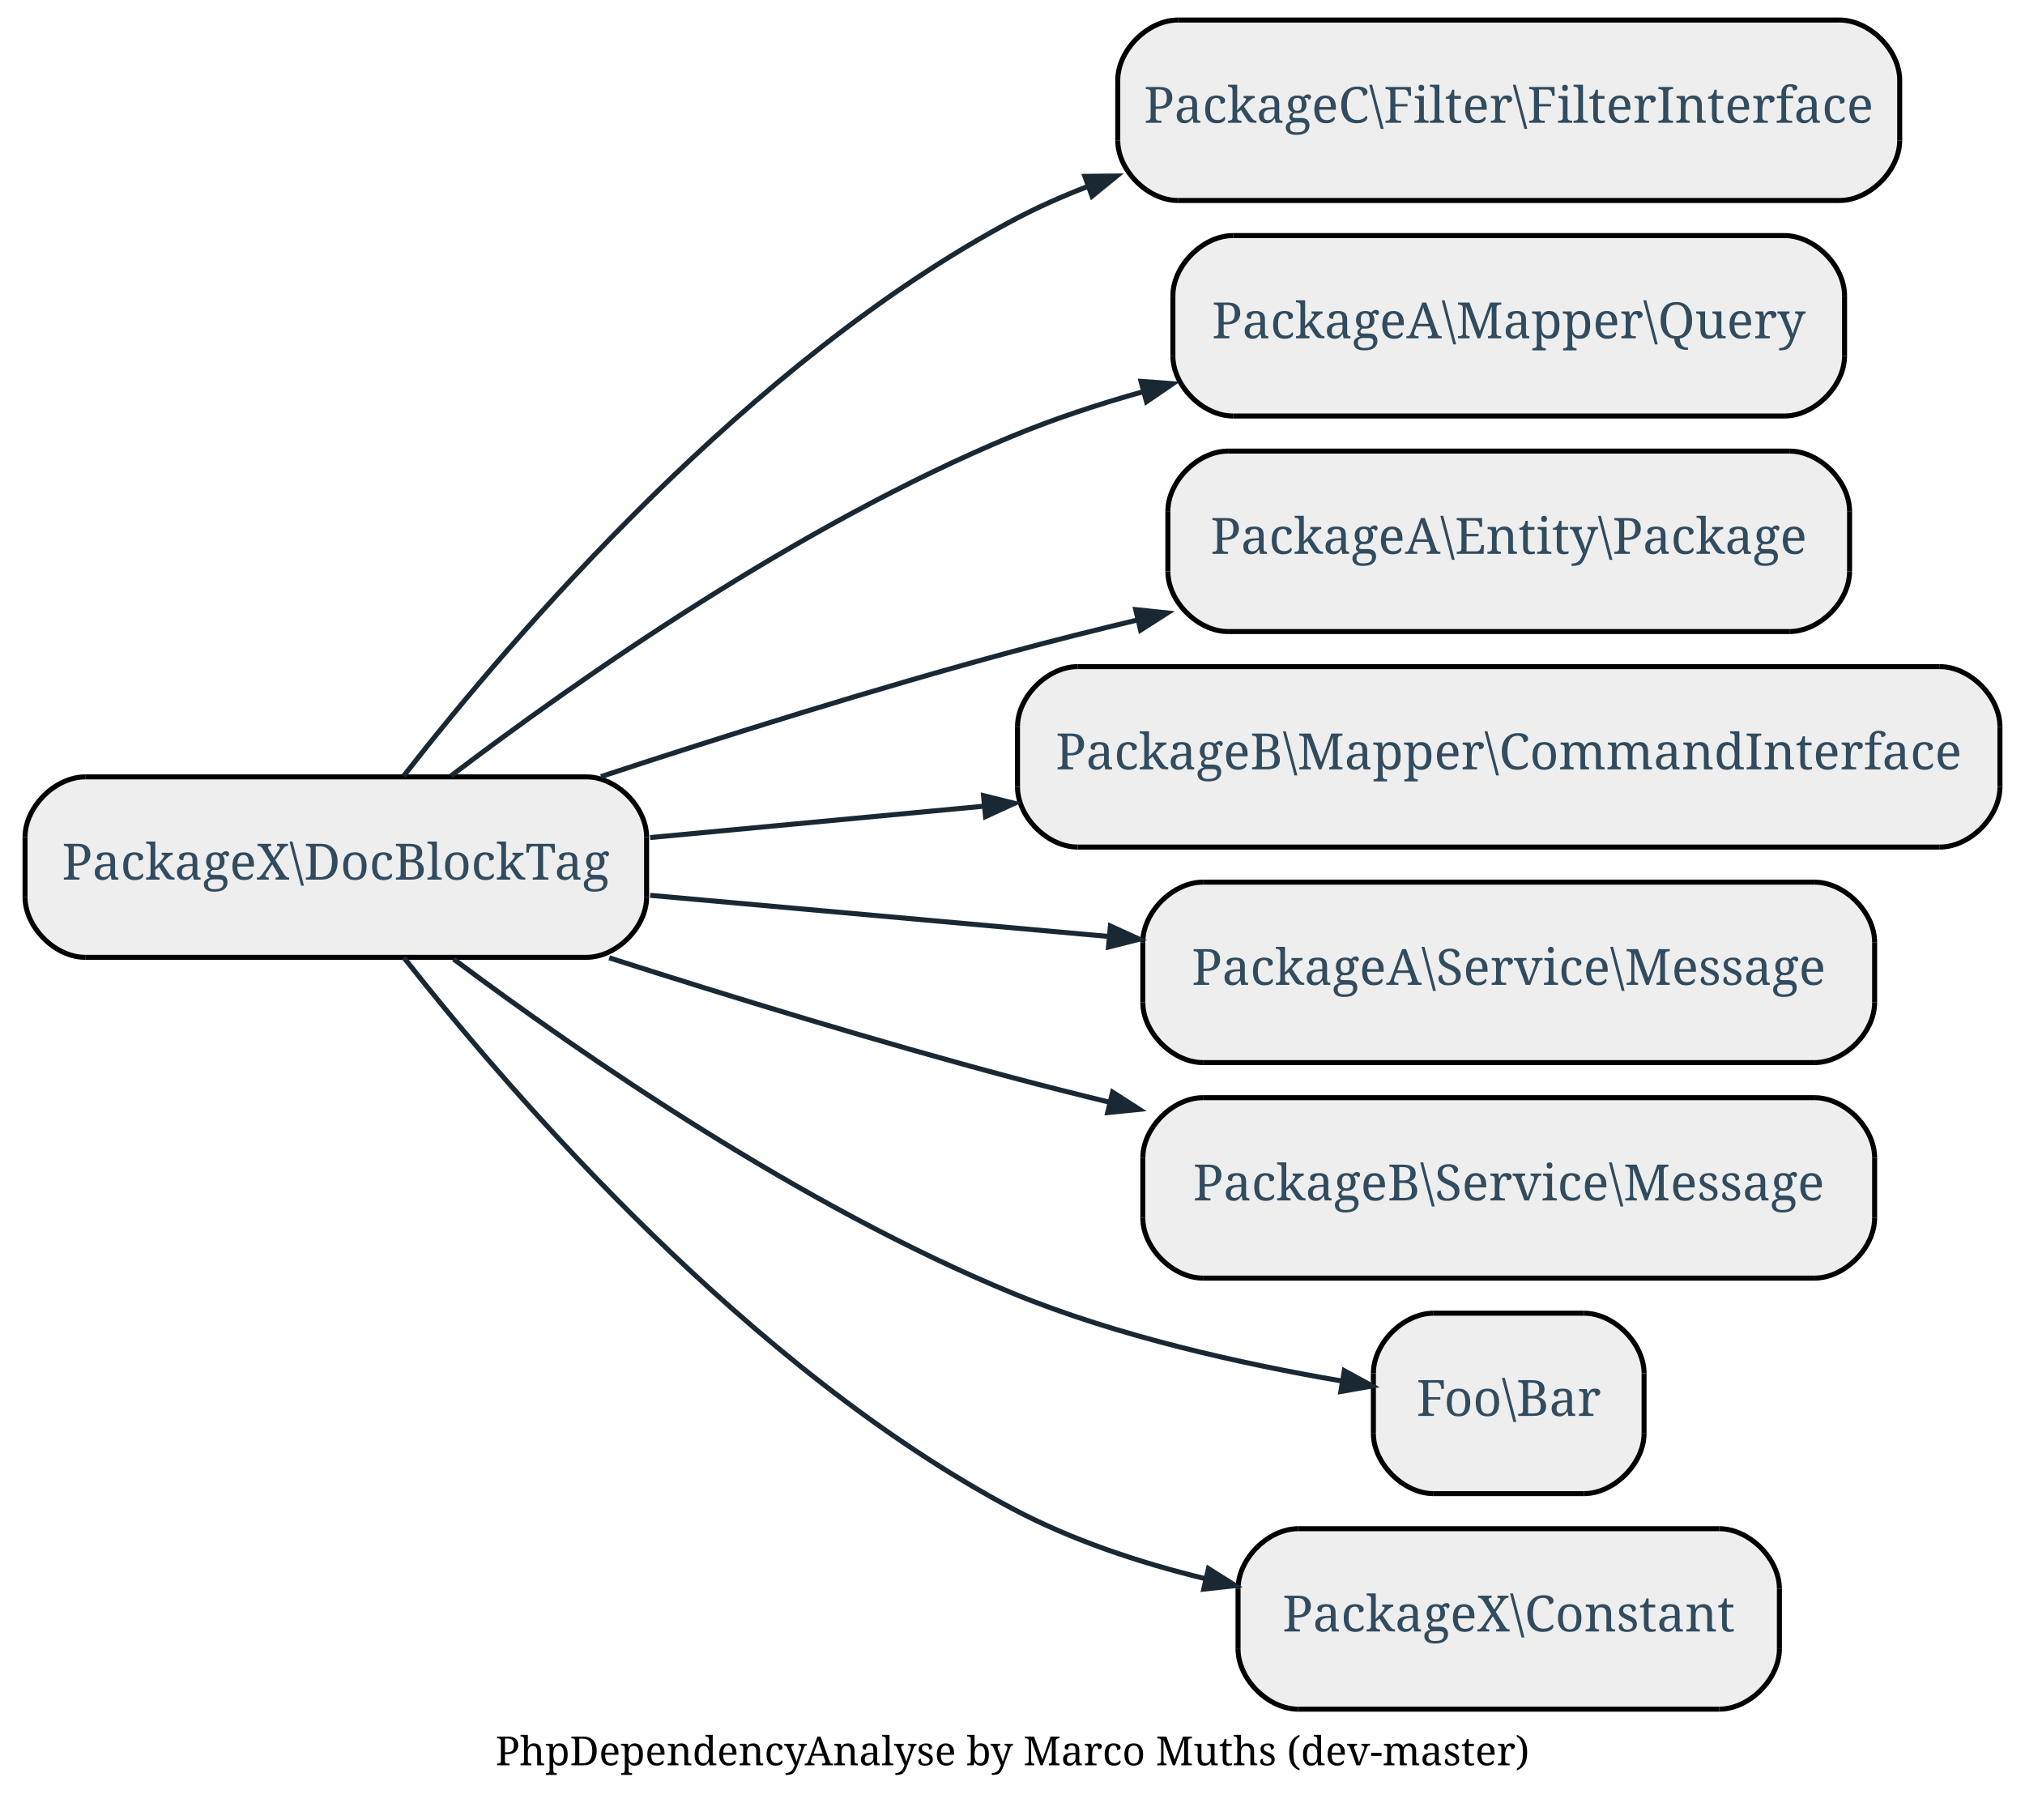
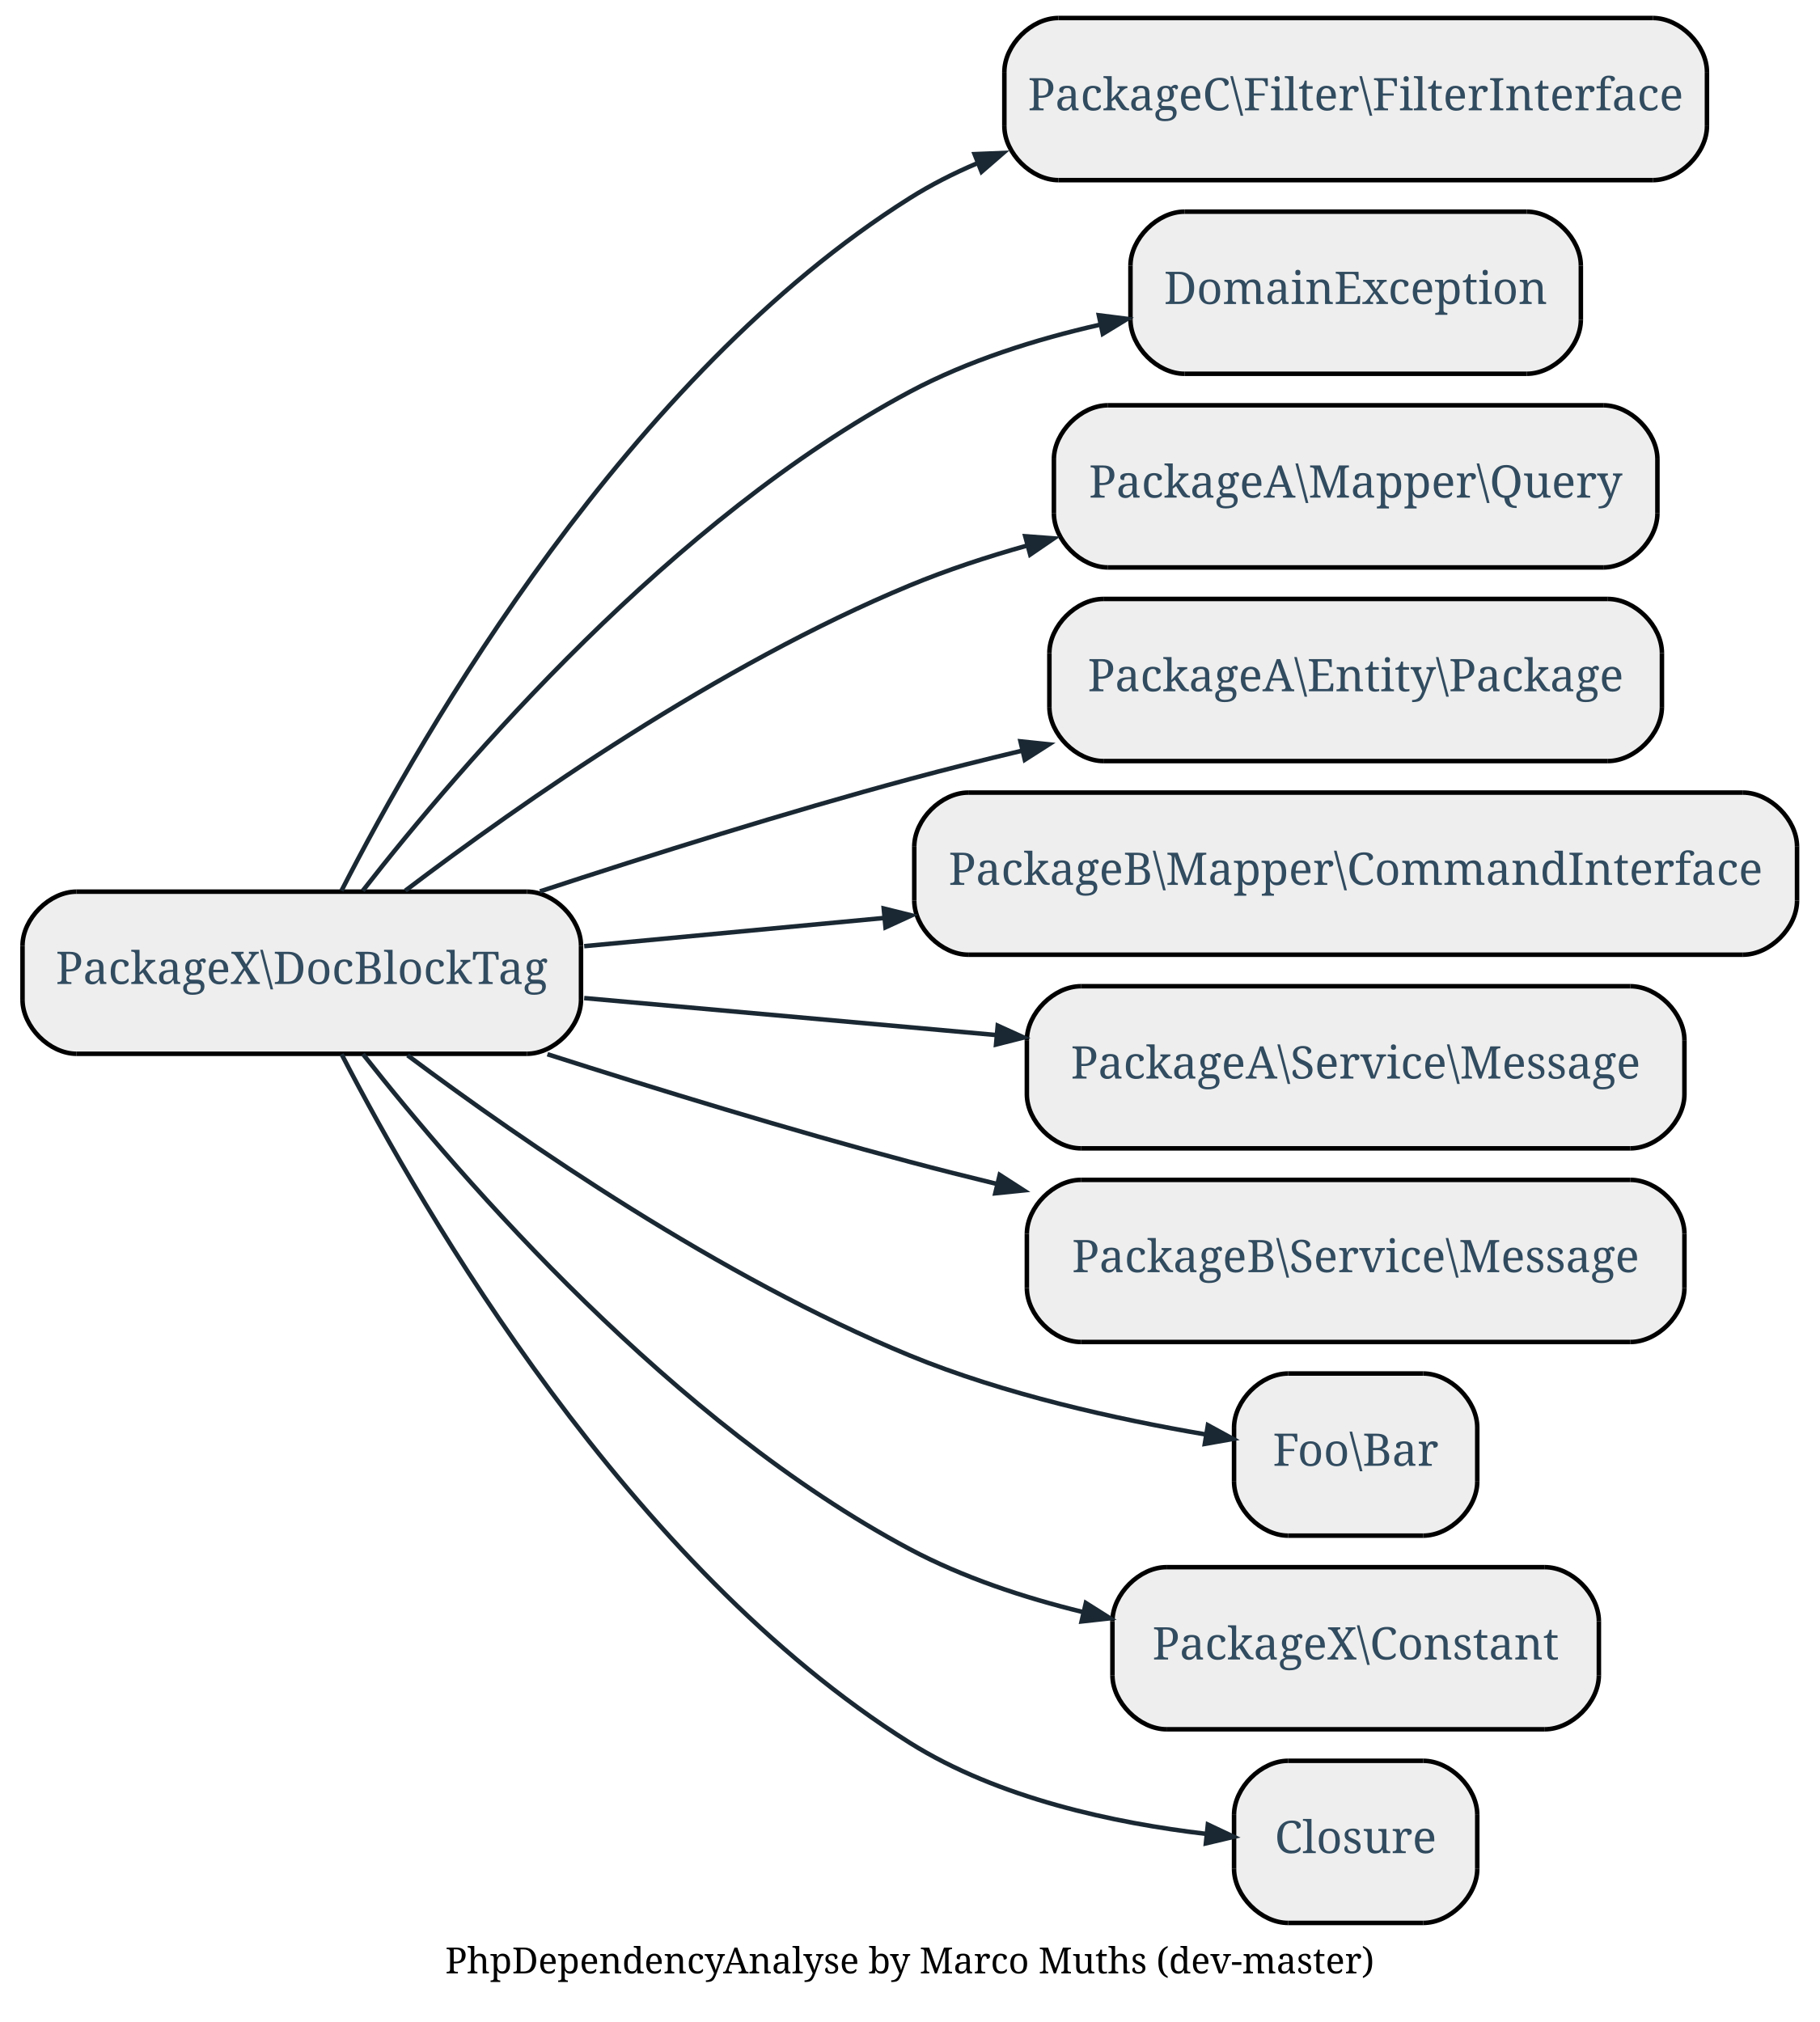
- <svg xmlns="http://www.w3.org/2000/svg" width="404pt" height="363pt" viewBox="0.00 0.00 404.00 363.00">
-   <g id="graph1" class="graph" transform="scale(1 1) rotate(0) translate(4 359)">
-     <polygon fill="white" stroke="white" points="-4,5 -4,-359 401,-359 401,5 -4,5" />
+ <svg xmlns="http://www.w3.org/2000/svg" width="404pt" height="449pt" viewBox="0.00 0.00 404.00 449.00">
+   <g id="graph1" class="graph" transform="scale(1 1) rotate(0) translate(4 445)">
+     <polygon fill="white" stroke="white" points="-4,5 -4,-445 401,-445 401,5 -4,5" />
    <text text-anchor="middle" x="198" y="-6.8" font-family="Times Roman,serif" font-size="8.00">PhpDependencyAnalyse by Marco Muths (dev-master)</text>
    <g id="node1" class="node">
-       <polygon fill="#eeeeee" stroke="#eeeeee" points="113,-204 13,-204 1,-192 1,-180 13,-168 113,-168 125,-180 125,-192 113,-204" />
-       <path fill="#eeeeee" stroke="#eeeeee" d="M13,-204C7,-204 1,-198 1,-192" />
-       <path fill="#eeeeee" stroke="#eeeeee" d="M1,-180C1,-174 7,-168 13,-168" />
-       <path fill="#eeeeee" stroke="#eeeeee" d="M113,-168C119,-168 125,-174 125,-180" />
-       <path fill="#eeeeee" stroke="#eeeeee" d="M125,-192C125,-198 119,-204 113,-204" />
-       <polyline fill="none" stroke="black" points="113,-204 13,-204 " />
-       <path fill="none" stroke="black" d="M13,-204C7,-204 1,-198 1,-192" />
-       <polyline fill="none" stroke="black" points="1,-192 1,-180 " />
-       <path fill="none" stroke="black" d="M1,-180C1,-174 7,-168 13,-168" />
-       <polyline fill="none" stroke="black" points="13,-168 113,-168 " />
-       <path fill="none" stroke="black" d="M113,-168C119,-168 125,-174 125,-180" />
-       <polyline fill="none" stroke="black" points="125,-180 125,-192 " />
-       <path fill="none" stroke="black" d="M125,-192C125,-198 119,-204 113,-204" />
-       <text text-anchor="middle" x="63" y="-183.5" font-family="Times Roman,serif" font-size="10.00" fill="#314b5f">PackageX\DocBlockTag</text>
+       <polygon fill="#eeeeee" stroke="#eeeeee" points="113,-247 13,-247 1,-235 1,-223 13,-211 113,-211 125,-223 125,-235 113,-247" />
+       <path fill="#eeeeee" stroke="#eeeeee" d="M13,-247C7,-247 1,-241 1,-235" />
+       <path fill="#eeeeee" stroke="#eeeeee" d="M1,-223C1,-217 7,-211 13,-211" />
+       <path fill="#eeeeee" stroke="#eeeeee" d="M113,-211C119,-211 125,-217 125,-223" />
+       <path fill="#eeeeee" stroke="#eeeeee" d="M125,-235C125,-241 119,-247 113,-247" />
+       <polyline fill="none" stroke="black" points="113,-247 13,-247 " />
+       <path fill="none" stroke="black" d="M13,-247C7,-247 1,-241 1,-235" />
+       <polyline fill="none" stroke="black" points="1,-235 1,-223 " />
+       <path fill="none" stroke="black" d="M1,-223C1,-217 7,-211 13,-211" />
+       <polyline fill="none" stroke="black" points="13,-211 113,-211 " />
+       <path fill="none" stroke="black" d="M113,-211C119,-211 125,-217 125,-223" />
+       <polyline fill="none" stroke="black" points="125,-223 125,-235 " />
+       <path fill="none" stroke="black" d="M125,-235C125,-241 119,-247 113,-247" />
+       <text text-anchor="middle" x="63" y="-226.5" font-family="Times Roman,serif" font-size="10.00" fill="#314b5f">PackageX\DocBlockTag</text>
    </g>
    <g id="node2" class="node">
-       <polygon fill="#eeeeee" stroke="#eeeeee" points="363,-355 231,-355 219,-343 219,-331 231,-319 363,-319 375,-331 375,-343 363,-355" />
-       <path fill="#eeeeee" stroke="#eeeeee" d="M231,-355C225,-355 219,-349 219,-343" />
-       <path fill="#eeeeee" stroke="#eeeeee" d="M219,-331C219,-325 225,-319 231,-319" />
-       <path fill="#eeeeee" stroke="#eeeeee" d="M363,-319C369,-319 375,-325 375,-331" />
-       <path fill="#eeeeee" stroke="#eeeeee" d="M375,-343C375,-349 369,-355 363,-355" />
-       <polyline fill="none" stroke="black" points="363,-355 231,-355 " />
-       <path fill="none" stroke="black" d="M231,-355C225,-355 219,-349 219,-343" />
-       <polyline fill="none" stroke="black" points="219,-343 219,-331 " />
-       <path fill="none" stroke="black" d="M219,-331C219,-325 225,-319 231,-319" />
-       <polyline fill="none" stroke="black" points="231,-319 363,-319 " />
-       <path fill="none" stroke="black" d="M363,-319C369,-319 375,-325 375,-331" />
-       <polyline fill="none" stroke="black" points="375,-331 375,-343 " />
-       <path fill="none" stroke="black" d="M375,-343C375,-349 369,-355 363,-355" />
-       <text text-anchor="middle" x="297" y="-334.5" font-family="Times Roman,serif" font-size="10.00" fill="#314b5f">PackageC\Filter\FilterInterface</text>
+       <polygon fill="#eeeeee" stroke="#eeeeee" points="363,-441 231,-441 219,-429 219,-417 231,-405 363,-405 375,-417 375,-429 363,-441" />
+       <path fill="#eeeeee" stroke="#eeeeee" d="M231,-441C225,-441 219,-435 219,-429" />
+       <path fill="#eeeeee" stroke="#eeeeee" d="M219,-417C219,-411 225,-405 231,-405" />
+       <path fill="#eeeeee" stroke="#eeeeee" d="M363,-405C369,-405 375,-411 375,-417" />
+       <path fill="#eeeeee" stroke="#eeeeee" d="M375,-429C375,-435 369,-441 363,-441" />
+       <polyline fill="none" stroke="black" points="363,-441 231,-441 " />
+       <path fill="none" stroke="black" d="M231,-441C225,-441 219,-435 219,-429" />
+       <polyline fill="none" stroke="black" points="219,-429 219,-417 " />
+       <path fill="none" stroke="black" d="M219,-417C219,-411 225,-405 231,-405" />
+       <polyline fill="none" stroke="black" points="231,-405 363,-405 " />
+       <path fill="none" stroke="black" d="M363,-405C369,-405 375,-411 375,-417" />
+       <polyline fill="none" stroke="black" points="375,-417 375,-429 " />
+       <path fill="none" stroke="black" d="M375,-429C375,-435 369,-441 363,-441" />
+       <text text-anchor="middle" x="297" y="-420.5" font-family="Times Roman,serif" font-size="10.00" fill="#314b5f">PackageC\Filter\FilterInterface</text>
    </g>
    <g id="edge2" class="edge">
-       <path fill="none" stroke="#1a2833" d="M76.545,-204.203C98.665,-232.548 145.389,-286.893 198,-315 202.79,-317.559 207.863,-319.821 213.081,-321.82" />
-       <polygon fill="#1a2833" stroke="#1a2833" points="212.437,-323.82 218.793,-323.887 213.866,-319.871 212.437,-323.82" />
+       <path fill="none" stroke="#1a2833" d="M71.813,-247.198C90.054,-282.81 135.523,-361.655 198,-401 202.705,-403.963 207.755,-406.529 212.994,-408.752" />
+       <polygon fill="#1a2833" stroke="#1a2833" points="212.394,-410.774 218.746,-411.032 213.942,-406.869 212.394,-410.774" />
    </g>
    <g id="node3" class="node">
-       <polygon fill="#eeeeee" stroke="#eeeeee" points="352,-312 242,-312 230,-300 230,-288 242,-276 352,-276 364,-288 364,-300 352,-312" />
-       <path fill="#eeeeee" stroke="#eeeeee" d="M242,-312C236,-312 230,-306 230,-300" />
-       <path fill="#eeeeee" stroke="#eeeeee" d="M230,-288C230,-282 236,-276 242,-276" />
-       <path fill="#eeeeee" stroke="#eeeeee" d="M352,-276C358,-276 364,-282 364,-288" />
-       <path fill="#eeeeee" stroke="#eeeeee" d="M364,-300C364,-306 358,-312 352,-312" />
-       <polyline fill="none" stroke="black" points="352,-312 242,-312 " />
-       <path fill="none" stroke="black" d="M242,-312C236,-312 230,-306 230,-300" />
-       <polyline fill="none" stroke="black" points="230,-300 230,-288 " />
-       <path fill="none" stroke="black" d="M230,-288C230,-282 236,-276 242,-276" />
-       <polyline fill="none" stroke="black" points="242,-276 352,-276 " />
-       <path fill="none" stroke="black" d="M352,-276C358,-276 364,-282 364,-288" />
-       <polyline fill="none" stroke="black" points="364,-288 364,-300 " />
-       <path fill="none" stroke="black" d="M364,-300C364,-306 358,-312 352,-312" />
-       <text text-anchor="middle" x="297" y="-291.5" font-family="Times Roman,serif" font-size="10.00" fill="#314b5f">PackageA\Mapper\Query</text>
+       <polygon fill="#eeeeee" stroke="#eeeeee" points="335,-398 259,-398 247,-386 247,-374 259,-362 335,-362 347,-374 347,-386 335,-398" />
+       <path fill="#eeeeee" stroke="#eeeeee" d="M259,-398C253,-398 247,-392 247,-386" />
+       <path fill="#eeeeee" stroke="#eeeeee" d="M247,-374C247,-368 253,-362 259,-362" />
+       <path fill="#eeeeee" stroke="#eeeeee" d="M335,-362C341,-362 347,-368 347,-374" />
+       <path fill="#eeeeee" stroke="#eeeeee" d="M347,-386C347,-392 341,-398 335,-398" />
+       <polyline fill="none" stroke="black" points="335,-398 259,-398 " />
+       <path fill="none" stroke="black" d="M259,-398C253,-398 247,-392 247,-386" />
+       <polyline fill="none" stroke="black" points="247,-386 247,-374 " />
+       <path fill="none" stroke="black" d="M247,-374C247,-368 253,-362 259,-362" />
+       <polyline fill="none" stroke="black" points="259,-362 335,-362 " />
+       <path fill="none" stroke="black" d="M335,-362C341,-362 347,-368 347,-374" />
+       <polyline fill="none" stroke="black" points="347,-374 347,-386 " />
+       <path fill="none" stroke="black" d="M347,-386C347,-392 341,-398 335,-398" />
+       <text text-anchor="middle" x="297" y="-377.5" font-family="Times Roman,serif" font-size="10.00" fill="#314b5f">DomainException</text>
    </g>
    <g id="edge4" class="edge">
-       <path fill="none" stroke="#1a2833" d="M85.991,-204.219C111.805,-223.792 155.642,-254.443 198,-272 206.272,-275.429 215.165,-278.364 224.105,-280.865" />
-       <polygon fill="#1a2833" stroke="#1a2833" points="223.642,-282.915 229.981,-282.447 224.734,-278.859 223.642,-282.915" />
+       <path fill="none" stroke="#1a2833" d="M76.545,-247.203C98.665,-275.548 145.389,-329.893 198,-358 210.909,-364.897 225.873,-369.634 240.196,-372.887" />
+       <polygon fill="#1a2833" stroke="#1a2833" points="239.98,-374.989 246.287,-374.193 240.86,-370.882 239.98,-374.989" />
    </g>
    <g id="node4" class="node">
-       <polygon fill="#eeeeee" stroke="#eeeeee" points="353,-269 241,-269 229,-257 229,-245 241,-233 353,-233 365,-245 365,-257 353,-269" />
-       <path fill="#eeeeee" stroke="#eeeeee" d="M241,-269C235,-269 229,-263 229,-257" />
-       <path fill="#eeeeee" stroke="#eeeeee" d="M229,-245C229,-239 235,-233 241,-233" />
-       <path fill="#eeeeee" stroke="#eeeeee" d="M353,-233C359,-233 365,-239 365,-245" />
-       <path fill="#eeeeee" stroke="#eeeeee" d="M365,-257C365,-263 359,-269 353,-269" />
-       <polyline fill="none" stroke="black" points="353,-269 241,-269 " />
-       <path fill="none" stroke="black" d="M241,-269C235,-269 229,-263 229,-257" />
-       <polyline fill="none" stroke="black" points="229,-257 229,-245 " />
-       <path fill="none" stroke="black" d="M229,-245C229,-239 235,-233 241,-233" />
-       <polyline fill="none" stroke="black" points="241,-233 353,-233 " />
-       <path fill="none" stroke="black" d="M353,-233C359,-233 365,-239 365,-245" />
-       <polyline fill="none" stroke="black" points="365,-245 365,-257 " />
-       <path fill="none" stroke="black" d="M365,-257C365,-263 359,-269 353,-269" />
-       <text text-anchor="middle" x="297" y="-248.5" font-family="Times Roman,serif" font-size="10.00" fill="#314b5f">PackageA\Entity\Package</text>
+       <polygon fill="#eeeeee" stroke="#eeeeee" points="352,-355 242,-355 230,-343 230,-331 242,-319 352,-319 364,-331 364,-343 352,-355" />
+       <path fill="#eeeeee" stroke="#eeeeee" d="M242,-355C236,-355 230,-349 230,-343" />
+       <path fill="#eeeeee" stroke="#eeeeee" d="M230,-331C230,-325 236,-319 242,-319" />
+       <path fill="#eeeeee" stroke="#eeeeee" d="M352,-319C358,-319 364,-325 364,-331" />
+       <path fill="#eeeeee" stroke="#eeeeee" d="M364,-343C364,-349 358,-355 352,-355" />
+       <polyline fill="none" stroke="black" points="352,-355 242,-355 " />
+       <path fill="none" stroke="black" d="M242,-355C236,-355 230,-349 230,-343" />
+       <polyline fill="none" stroke="black" points="230,-343 230,-331 " />
+       <path fill="none" stroke="black" d="M230,-331C230,-325 236,-319 242,-319" />
+       <polyline fill="none" stroke="black" points="242,-319 352,-319 " />
+       <path fill="none" stroke="black" d="M352,-319C358,-319 364,-325 364,-331" />
+       <polyline fill="none" stroke="black" points="364,-331 364,-343 " />
+       <path fill="none" stroke="black" d="M364,-343C364,-349 358,-355 352,-355" />
+       <text text-anchor="middle" x="297" y="-334.5" font-family="Times Roman,serif" font-size="10.00" fill="#314b5f">PackageA\Mapper\Query</text>
    </g>
    <g id="edge6" class="edge">
-       <path fill="none" stroke="#1a2833" d="M115.893,-204.059C140.673,-212.206 170.689,-221.632 198,-229 206.08,-231.18 214.572,-233.309 223.045,-235.33" />
-       <polygon fill="#1a2833" stroke="#1a2833" points="222.581,-237.378 228.903,-236.712 223.545,-233.29 222.581,-237.378" />
+       <path fill="none" stroke="#1a2833" d="M85.991,-247.219C111.805,-266.792 155.642,-297.443 198,-315 206.272,-318.429 215.165,-321.364 224.105,-323.865" />
+       <polygon fill="#1a2833" stroke="#1a2833" points="223.642,-325.915 229.981,-325.447 224.734,-321.859 223.642,-325.915" />
    </g>
    <g id="node5" class="node">
-       <polygon fill="#eeeeee" stroke="#eeeeee" points="383,-226 211,-226 199,-214 199,-202 211,-190 383,-190 395,-202 395,-214 383,-226" />
-       <path fill="#eeeeee" stroke="#eeeeee" d="M211,-226C205,-226 199,-220 199,-214" />
-       <path fill="#eeeeee" stroke="#eeeeee" d="M199,-202C199,-196 205,-190 211,-190" />
-       <path fill="#eeeeee" stroke="#eeeeee" d="M383,-190C389,-190 395,-196 395,-202" />
-       <path fill="#eeeeee" stroke="#eeeeee" d="M395,-214C395,-220 389,-226 383,-226" />
-       <polyline fill="none" stroke="black" points="383,-226 211,-226 " />
-       <path fill="none" stroke="black" d="M211,-226C205,-226 199,-220 199,-214" />
-       <polyline fill="none" stroke="black" points="199,-214 199,-202 " />
-       <path fill="none" stroke="black" d="M199,-202C199,-196 205,-190 211,-190" />
-       <polyline fill="none" stroke="black" points="211,-190 383,-190 " />
-       <path fill="none" stroke="black" d="M383,-190C389,-190 395,-196 395,-202" />
-       <polyline fill="none" stroke="black" points="395,-202 395,-214 " />
-       <path fill="none" stroke="black" d="M395,-214C395,-220 389,-226 383,-226" />
-       <text text-anchor="middle" x="297" y="-205.5" font-family="Times Roman,serif" font-size="10.00" fill="#314b5f">PackageB\Mapper\CommandInterface</text>
+       <polygon fill="#eeeeee" stroke="#eeeeee" points="353,-312 241,-312 229,-300 229,-288 241,-276 353,-276 365,-288 365,-300 353,-312" />
+       <path fill="#eeeeee" stroke="#eeeeee" d="M241,-312C235,-312 229,-306 229,-300" />
+       <path fill="#eeeeee" stroke="#eeeeee" d="M229,-288C229,-282 235,-276 241,-276" />
+       <path fill="#eeeeee" stroke="#eeeeee" d="M353,-276C359,-276 365,-282 365,-288" />
+       <path fill="#eeeeee" stroke="#eeeeee" d="M365,-300C365,-306 359,-312 353,-312" />
+       <polyline fill="none" stroke="black" points="353,-312 241,-312 " />
+       <path fill="none" stroke="black" d="M241,-312C235,-312 229,-306 229,-300" />
+       <polyline fill="none" stroke="black" points="229,-300 229,-288 " />
+       <path fill="none" stroke="black" d="M229,-288C229,-282 235,-276 241,-276" />
+       <polyline fill="none" stroke="black" points="241,-276 353,-276 " />
+       <path fill="none" stroke="black" d="M353,-276C359,-276 365,-282 365,-288" />
+       <polyline fill="none" stroke="black" points="365,-288 365,-300 " />
+       <path fill="none" stroke="black" d="M365,-300C365,-306 359,-312 353,-312" />
+       <text text-anchor="middle" x="297" y="-291.5" font-family="Times Roman,serif" font-size="10.00" fill="#314b5f">PackageA\Entity\Package</text>
    </g>
    <g id="edge8" class="edge">
-       <path fill="none" stroke="#1a2833" d="M125.708,-191.896C146.213,-193.823 169.576,-196.02 192.313,-198.158" />
-       <polygon fill="#1a2833" stroke="#1a2833" points="192.221,-200.258 198.391,-198.729 192.614,-196.077 192.221,-200.258" />
+       <path fill="none" stroke="#1a2833" d="M115.893,-247.059C140.673,-255.206 170.689,-264.632 198,-272 206.08,-274.18 214.572,-276.309 223.045,-278.33" />
+       <polygon fill="#1a2833" stroke="#1a2833" points="222.581,-280.378 228.903,-279.712 223.545,-276.29 222.581,-280.378" />
    </g>
    <g id="node6" class="node">
+       <polygon fill="#eeeeee" stroke="#eeeeee" points="383,-269 211,-269 199,-257 199,-245 211,-233 383,-233 395,-245 395,-257 383,-269" />
+       <path fill="#eeeeee" stroke="#eeeeee" d="M211,-269C205,-269 199,-263 199,-257" />
+       <path fill="#eeeeee" stroke="#eeeeee" d="M199,-245C199,-239 205,-233 211,-233" />
+       <path fill="#eeeeee" stroke="#eeeeee" d="M383,-233C389,-233 395,-239 395,-245" />
+       <path fill="#eeeeee" stroke="#eeeeee" d="M395,-257C395,-263 389,-269 383,-269" />
+       <polyline fill="none" stroke="black" points="383,-269 211,-269 " />
+       <path fill="none" stroke="black" d="M211,-269C205,-269 199,-263 199,-257" />
+       <polyline fill="none" stroke="black" points="199,-257 199,-245 " />
+       <path fill="none" stroke="black" d="M199,-245C199,-239 205,-233 211,-233" />
+       <polyline fill="none" stroke="black" points="211,-233 383,-233 " />
+       <path fill="none" stroke="black" d="M383,-233C389,-233 395,-239 395,-245" />
+       <polyline fill="none" stroke="black" points="395,-245 395,-257 " />
+       <path fill="none" stroke="black" d="M395,-257C395,-263 389,-269 383,-269" />
+       <text text-anchor="middle" x="297" y="-248.5" font-family="Times Roman,serif" font-size="10.00" fill="#314b5f">PackageB\Mapper\CommandInterface</text>
+     </g>
+     <g id="edge10" class="edge">
+       <path fill="none" stroke="#1a2833" d="M125.708,-234.896C146.213,-236.823 169.576,-239.02 192.313,-241.158" />
+       <polygon fill="#1a2833" stroke="#1a2833" points="192.221,-243.258 198.391,-241.729 192.614,-239.077 192.221,-243.258" />
+     </g>
+     <g id="node7" class="node">
+       <polygon fill="#eeeeee" stroke="#eeeeee" points="358,-226 236,-226 224,-214 224,-202 236,-190 358,-190 370,-202 370,-214 358,-226" />
+       <path fill="#eeeeee" stroke="#eeeeee" d="M236,-226C230,-226 224,-220 224,-214" />
+       <path fill="#eeeeee" stroke="#eeeeee" d="M224,-202C224,-196 230,-190 236,-190" />
+       <path fill="#eeeeee" stroke="#eeeeee" d="M358,-190C364,-190 370,-196 370,-202" />
+       <path fill="#eeeeee" stroke="#eeeeee" d="M370,-214C370,-220 364,-226 358,-226" />
+       <polyline fill="none" stroke="black" points="358,-226 236,-226 " />
+       <path fill="none" stroke="black" d="M236,-226C230,-226 224,-220 224,-214" />
+       <polyline fill="none" stroke="black" points="224,-214 224,-202 " />
+       <path fill="none" stroke="black" d="M224,-202C224,-196 230,-190 236,-190" />
+       <polyline fill="none" stroke="black" points="236,-190 358,-190 " />
+       <path fill="none" stroke="black" d="M358,-190C364,-190 370,-196 370,-202" />
+       <polyline fill="none" stroke="black" points="370,-202 370,-214 " />
+       <path fill="none" stroke="black" d="M370,-214C370,-220 364,-226 358,-226" />
+       <text text-anchor="middle" x="297" y="-205.5" font-family="Times Roman,serif" font-size="10.00" fill="#314b5f">PackageA\Service\Message</text>
+     </g>
+     <g id="edge12" class="edge">
+       <path fill="none" stroke="#1a2833" d="M125.708,-223.372C153.766,-220.854 187.177,-217.856 217.009,-215.179" />
+       <polygon fill="#1a2833" stroke="#1a2833" points="217.529,-217.241 223.317,-214.613 217.154,-213.057 217.529,-217.241" />
+     </g>
+     <g id="node8" class="node">
      <polygon fill="#eeeeee" stroke="#eeeeee" points="358,-183 236,-183 224,-171 224,-159 236,-147 358,-147 370,-159 370,-171 358,-183" />
      <path fill="#eeeeee" stroke="#eeeeee" d="M236,-183C230,-183 224,-177 224,-171" />
      <path fill="#eeeeee" stroke="#eeeeee" d="M224,-159C224,-153 230,-147 236,-147" />
      <path fill="#eeeeee" stroke="#eeeeee" d="M358,-147C364,-147 370,-153 370,-159" />
      <path fill="#eeeeee" stroke="#eeeeee" d="M370,-171C370,-177 364,-183 358,-183" />
      <polyline fill="none" stroke="black" points="358,-183 236,-183 " />
      <path fill="none" stroke="black" d="M236,-183C230,-183 224,-177 224,-171" />
      <polyline fill="none" stroke="black" points="224,-171 224,-159 " />
      <path fill="none" stroke="black" d="M224,-159C224,-153 230,-147 236,-147" />
      <polyline fill="none" stroke="black" points="236,-147 358,-147 " />
      <path fill="none" stroke="black" d="M358,-147C364,-147 370,-153 370,-159" />
      <polyline fill="none" stroke="black" points="370,-159 370,-171 " />
      <path fill="none" stroke="black" d="M370,-171C370,-177 364,-183 358,-183" />
-       <text text-anchor="middle" x="297" y="-162.5" font-family="Times Roman,serif" font-size="10.00" fill="#314b5f">PackageA\Service\Message</text>
-     </g>
-     <g id="edge10" class="edge">
-       <path fill="none" stroke="#1a2833" d="M125.708,-180.372C153.766,-177.854 187.177,-174.856 217.009,-172.179" />
-       <polygon fill="#1a2833" stroke="#1a2833" points="217.529,-174.241 223.317,-171.613 217.154,-170.057 217.529,-174.241" />
-     </g>
-     <g id="node7" class="node">
-       <polygon fill="#eeeeee" stroke="#eeeeee" points="358,-140 236,-140 224,-128 224,-116 236,-104 358,-104 370,-116 370,-128 358,-140" />
-       <path fill="#eeeeee" stroke="#eeeeee" d="M236,-140C230,-140 224,-134 224,-128" />
-       <path fill="#eeeeee" stroke="#eeeeee" d="M224,-116C224,-110 230,-104 236,-104" />
-       <path fill="#eeeeee" stroke="#eeeeee" d="M358,-104C364,-104 370,-110 370,-116" />
-       <path fill="#eeeeee" stroke="#eeeeee" d="M370,-128C370,-134 364,-140 358,-140" />
-       <polyline fill="none" stroke="black" points="358,-140 236,-140 " />
-       <path fill="none" stroke="black" d="M236,-140C230,-140 224,-134 224,-128" />
-       <polyline fill="none" stroke="black" points="224,-128 224,-116 " />
-       <path fill="none" stroke="black" d="M224,-116C224,-110 230,-104 236,-104" />
-       <polyline fill="none" stroke="black" points="236,-104 358,-104 " />
-       <path fill="none" stroke="black" d="M358,-104C364,-104 370,-110 370,-116" />
-       <polyline fill="none" stroke="black" points="370,-116 370,-128 " />
-       <path fill="none" stroke="black" d="M370,-128C370,-134 364,-140 358,-140" />
-       <text text-anchor="middle" x="297" y="-119.5" font-family="Times Roman,serif" font-size="10.00" fill="#314b5f">PackageB\Service\Message</text>
-     </g>
-     <g id="edge12" class="edge">
-       <path fill="none" stroke="#1a2833" d="M117.547,-167.9C142.013,-160.074 171.315,-151.103 198,-144 204.253,-142.336 210.751,-140.696 217.294,-139.108" />
-       <polygon fill="#1a2833" stroke="#1a2833" points="217.966,-141.106 223.31,-137.665 216.986,-137.022 217.966,-141.106" />
-     </g>
-     <g id="node8" class="node">
-       <polygon fill="#eeeeee" stroke="#eeeeee" points="312,-97 282,-97 270,-85 270,-73 282,-61 312,-61 324,-73 324,-85 312,-97" />
-       <path fill="#eeeeee" stroke="#eeeeee" d="M282,-97C276,-97 270,-91 270,-85" />
-       <path fill="#eeeeee" stroke="#eeeeee" d="M270,-73C270,-67 276,-61 282,-61" />
-       <path fill="#eeeeee" stroke="#eeeeee" d="M312,-61C318,-61 324,-67 324,-73" />
-       <path fill="#eeeeee" stroke="#eeeeee" d="M324,-85C324,-91 318,-97 312,-97" />
-       <polyline fill="none" stroke="black" points="312,-97 282,-97 " />
-       <path fill="none" stroke="black" d="M282,-97C276,-97 270,-91 270,-85" />
-       <polyline fill="none" stroke="black" points="270,-85 270,-73 " />
-       <path fill="none" stroke="black" d="M270,-73C270,-67 276,-61 282,-61" />
-       <polyline fill="none" stroke="black" points="282,-61 312,-61 " />
-       <path fill="none" stroke="black" d="M312,-61C318,-61 324,-67 324,-73" />
-       <polyline fill="none" stroke="black" points="324,-73 324,-85 " />
-       <path fill="none" stroke="black" d="M324,-85C324,-91 318,-97 312,-97" />
-       <text text-anchor="middle" x="297" y="-76.5" font-family="Times Roman,serif" font-size="10.00" fill="#314b5f">Foo\Bar</text>
+       <text text-anchor="middle" x="297" y="-162.5" font-family="Times Roman,serif" font-size="10.00" fill="#314b5f">PackageB\Service\Message</text>
    </g>
    <g id="edge14" class="edge">
-       <path fill="none" stroke="#1a2833" d="M86.499,-167.653C112.404,-148.305 155.994,-118.281 198,-101 219.01,-92.356 243.992,-86.837 263.604,-83.488" />
-       <polygon fill="#1a2833" stroke="#1a2833" points="264.191,-85.52 269.771,-82.476 263.51,-81.376 264.191,-85.52" />
+       <path fill="none" stroke="#1a2833" d="M117.547,-210.9C142.013,-203.074 171.315,-194.103 198,-187 204.253,-185.336 210.751,-183.696 217.294,-182.108" />
+       <polygon fill="#1a2833" stroke="#1a2833" points="217.966,-184.106 223.31,-180.665 216.986,-180.022 217.966,-184.106" />
    </g>
    <g id="node9" class="node">
-       <polygon fill="#eeeeee" stroke="#eeeeee" points="339,-54 255,-54 243,-42 243,-30 255,-18 339,-18 351,-30 351,-42 339,-54" />
-       <path fill="#eeeeee" stroke="#eeeeee" d="M255,-54C249,-54 243,-48 243,-42" />
-       <path fill="#eeeeee" stroke="#eeeeee" d="M243,-30C243,-24 249,-18 255,-18" />
-       <path fill="#eeeeee" stroke="#eeeeee" d="M339,-18C345,-18 351,-24 351,-30" />
-       <path fill="#eeeeee" stroke="#eeeeee" d="M351,-42C351,-48 345,-54 339,-54" />
-       <polyline fill="none" stroke="black" points="339,-54 255,-54 " />
-       <path fill="none" stroke="black" d="M255,-54C249,-54 243,-48 243,-42" />
-       <polyline fill="none" stroke="black" points="243,-42 243,-30 " />
-       <path fill="none" stroke="black" d="M243,-30C243,-24 249,-18 255,-18" />
-       <polyline fill="none" stroke="black" points="255,-18 339,-18 " />
-       <path fill="none" stroke="black" d="M339,-18C345,-18 351,-24 351,-30" />
-       <polyline fill="none" stroke="black" points="351,-30 351,-42 " />
-       <path fill="none" stroke="black" d="M351,-42C351,-48 345,-54 339,-54" />
-       <text text-anchor="middle" x="297" y="-33.5" font-family="Times Roman,serif" font-size="10.00" fill="#314b5f">PackageX\Constant</text>
+       <polygon fill="#eeeeee" stroke="#eeeeee" points="312,-140 282,-140 270,-128 270,-116 282,-104 312,-104 324,-116 324,-128 312,-140" />
+       <path fill="#eeeeee" stroke="#eeeeee" d="M282,-140C276,-140 270,-134 270,-128" />
+       <path fill="#eeeeee" stroke="#eeeeee" d="M270,-116C270,-110 276,-104 282,-104" />
+       <path fill="#eeeeee" stroke="#eeeeee" d="M312,-104C318,-104 324,-110 324,-116" />
+       <path fill="#eeeeee" stroke="#eeeeee" d="M324,-128C324,-134 318,-140 312,-140" />
+       <polyline fill="none" stroke="black" points="312,-140 282,-140 " />
+       <path fill="none" stroke="black" d="M282,-140C276,-140 270,-134 270,-128" />
+       <polyline fill="none" stroke="black" points="270,-128 270,-116 " />
+       <path fill="none" stroke="black" d="M270,-116C270,-110 276,-104 282,-104" />
+       <polyline fill="none" stroke="black" points="282,-104 312,-104 " />
+       <path fill="none" stroke="black" d="M312,-104C318,-104 324,-110 324,-116" />
+       <polyline fill="none" stroke="black" points="324,-116 324,-128 " />
+       <path fill="none" stroke="black" d="M324,-128C324,-134 318,-140 312,-140" />
+       <text text-anchor="middle" x="297" y="-119.5" font-family="Times Roman,serif" font-size="10.00" fill="#314b5f">Foo\Bar</text>
    </g>
    <g id="edge16" class="edge">
-       <path fill="none" stroke="#1a2833" d="M76.578,-167.941C98.744,-139.82 145.529,-85.902 198,-58 209.796,-51.727 223.297,-47.241 236.455,-44.032" />
-       <polygon fill="#1a2833" stroke="#1a2833" points="237.095,-46.04 242.47,-42.646 236.151,-41.947 237.095,-46.04" />
+       <path fill="none" stroke="#1a2833" d="M86.499,-210.653C112.404,-191.305 155.994,-161.281 198,-144 219.01,-135.356 243.992,-129.837 263.604,-126.488" />
+       <polygon fill="#1a2833" stroke="#1a2833" points="264.191,-128.52 269.771,-125.476 263.51,-124.376 264.191,-128.52" />
+     </g>
+     <g id="node10" class="node">
+       <polygon fill="#eeeeee" stroke="#eeeeee" points="339,-97 255,-97 243,-85 243,-73 255,-61 339,-61 351,-73 351,-85 339,-97" />
+       <path fill="#eeeeee" stroke="#eeeeee" d="M255,-97C249,-97 243,-91 243,-85" />
+       <path fill="#eeeeee" stroke="#eeeeee" d="M243,-73C243,-67 249,-61 255,-61" />
+       <path fill="#eeeeee" stroke="#eeeeee" d="M339,-61C345,-61 351,-67 351,-73" />
+       <path fill="#eeeeee" stroke="#eeeeee" d="M351,-85C351,-91 345,-97 339,-97" />
+       <polyline fill="none" stroke="black" points="339,-97 255,-97 " />
+       <path fill="none" stroke="black" d="M255,-97C249,-97 243,-91 243,-85" />
+       <polyline fill="none" stroke="black" points="243,-85 243,-73 " />
+       <path fill="none" stroke="black" d="M243,-73C243,-67 249,-61 255,-61" />
+       <polyline fill="none" stroke="black" points="255,-61 339,-61 " />
+       <path fill="none" stroke="black" d="M339,-61C345,-61 351,-67 351,-73" />
+       <polyline fill="none" stroke="black" points="351,-73 351,-85 " />
+       <path fill="none" stroke="black" d="M351,-85C351,-91 345,-97 339,-97" />
+       <text text-anchor="middle" x="297" y="-76.5" font-family="Times Roman,serif" font-size="10.00" fill="#314b5f">PackageX\Constant</text>
+     </g>
+     <g id="edge18" class="edge">
+       <path fill="none" stroke="#1a2833" d="M76.578,-210.941C98.744,-182.82 145.529,-128.902 198,-101 209.796,-94.728 223.297,-90.241 236.455,-87.032" />
+       <polygon fill="#1a2833" stroke="#1a2833" points="237.095,-89.04 242.47,-85.646 236.151,-84.947 237.095,-89.04" />
+     </g>
+     <g id="node11" class="node">
+       <polygon fill="#eeeeee" stroke="#eeeeee" points="312,-54 282,-54 270,-42 270,-30 282,-18 312,-18 324,-30 324,-42 312,-54" />
+       <path fill="#eeeeee" stroke="#eeeeee" d="M282,-54C276,-54 270,-48 270,-42" />
+       <path fill="#eeeeee" stroke="#eeeeee" d="M270,-30C270,-24 276,-18 282,-18" />
+       <path fill="#eeeeee" stroke="#eeeeee" d="M312,-18C318,-18 324,-24 324,-30" />
+       <path fill="#eeeeee" stroke="#eeeeee" d="M324,-42C324,-48 318,-54 312,-54" />
+       <polyline fill="none" stroke="black" points="312,-54 282,-54 " />
+       <path fill="none" stroke="black" d="M282,-54C276,-54 270,-48 270,-42" />
+       <polyline fill="none" stroke="black" points="270,-42 270,-30 " />
+       <path fill="none" stroke="black" d="M270,-30C270,-24 276,-18 282,-18" />
+       <polyline fill="none" stroke="black" points="282,-18 312,-18 " />
+       <path fill="none" stroke="black" d="M312,-18C318,-18 324,-24 324,-30" />
+       <polyline fill="none" stroke="black" points="324,-30 324,-42 " />
+       <path fill="none" stroke="black" d="M324,-42C324,-48 318,-54 312,-54" />
+       <text text-anchor="middle" x="297" y="-33.5" font-family="Times Roman,serif" font-size="10.00" fill="#314b5f">Closure</text>
+     </g>
+     <g id="edge20" class="edge">
+       <path fill="none" stroke="#1a2833" d="M71.842,-210.907C90.135,-175.502 135.692,-97.115 198,-58 217.73,-45.614 243.511,-40.154 263.818,-37.77" />
+       <polygon fill="#1a2833" stroke="#1a2833" points="264.185,-39.843 269.932,-37.125 263.744,-35.666 264.185,-39.843" />
    </g>
  </g>
</svg>
